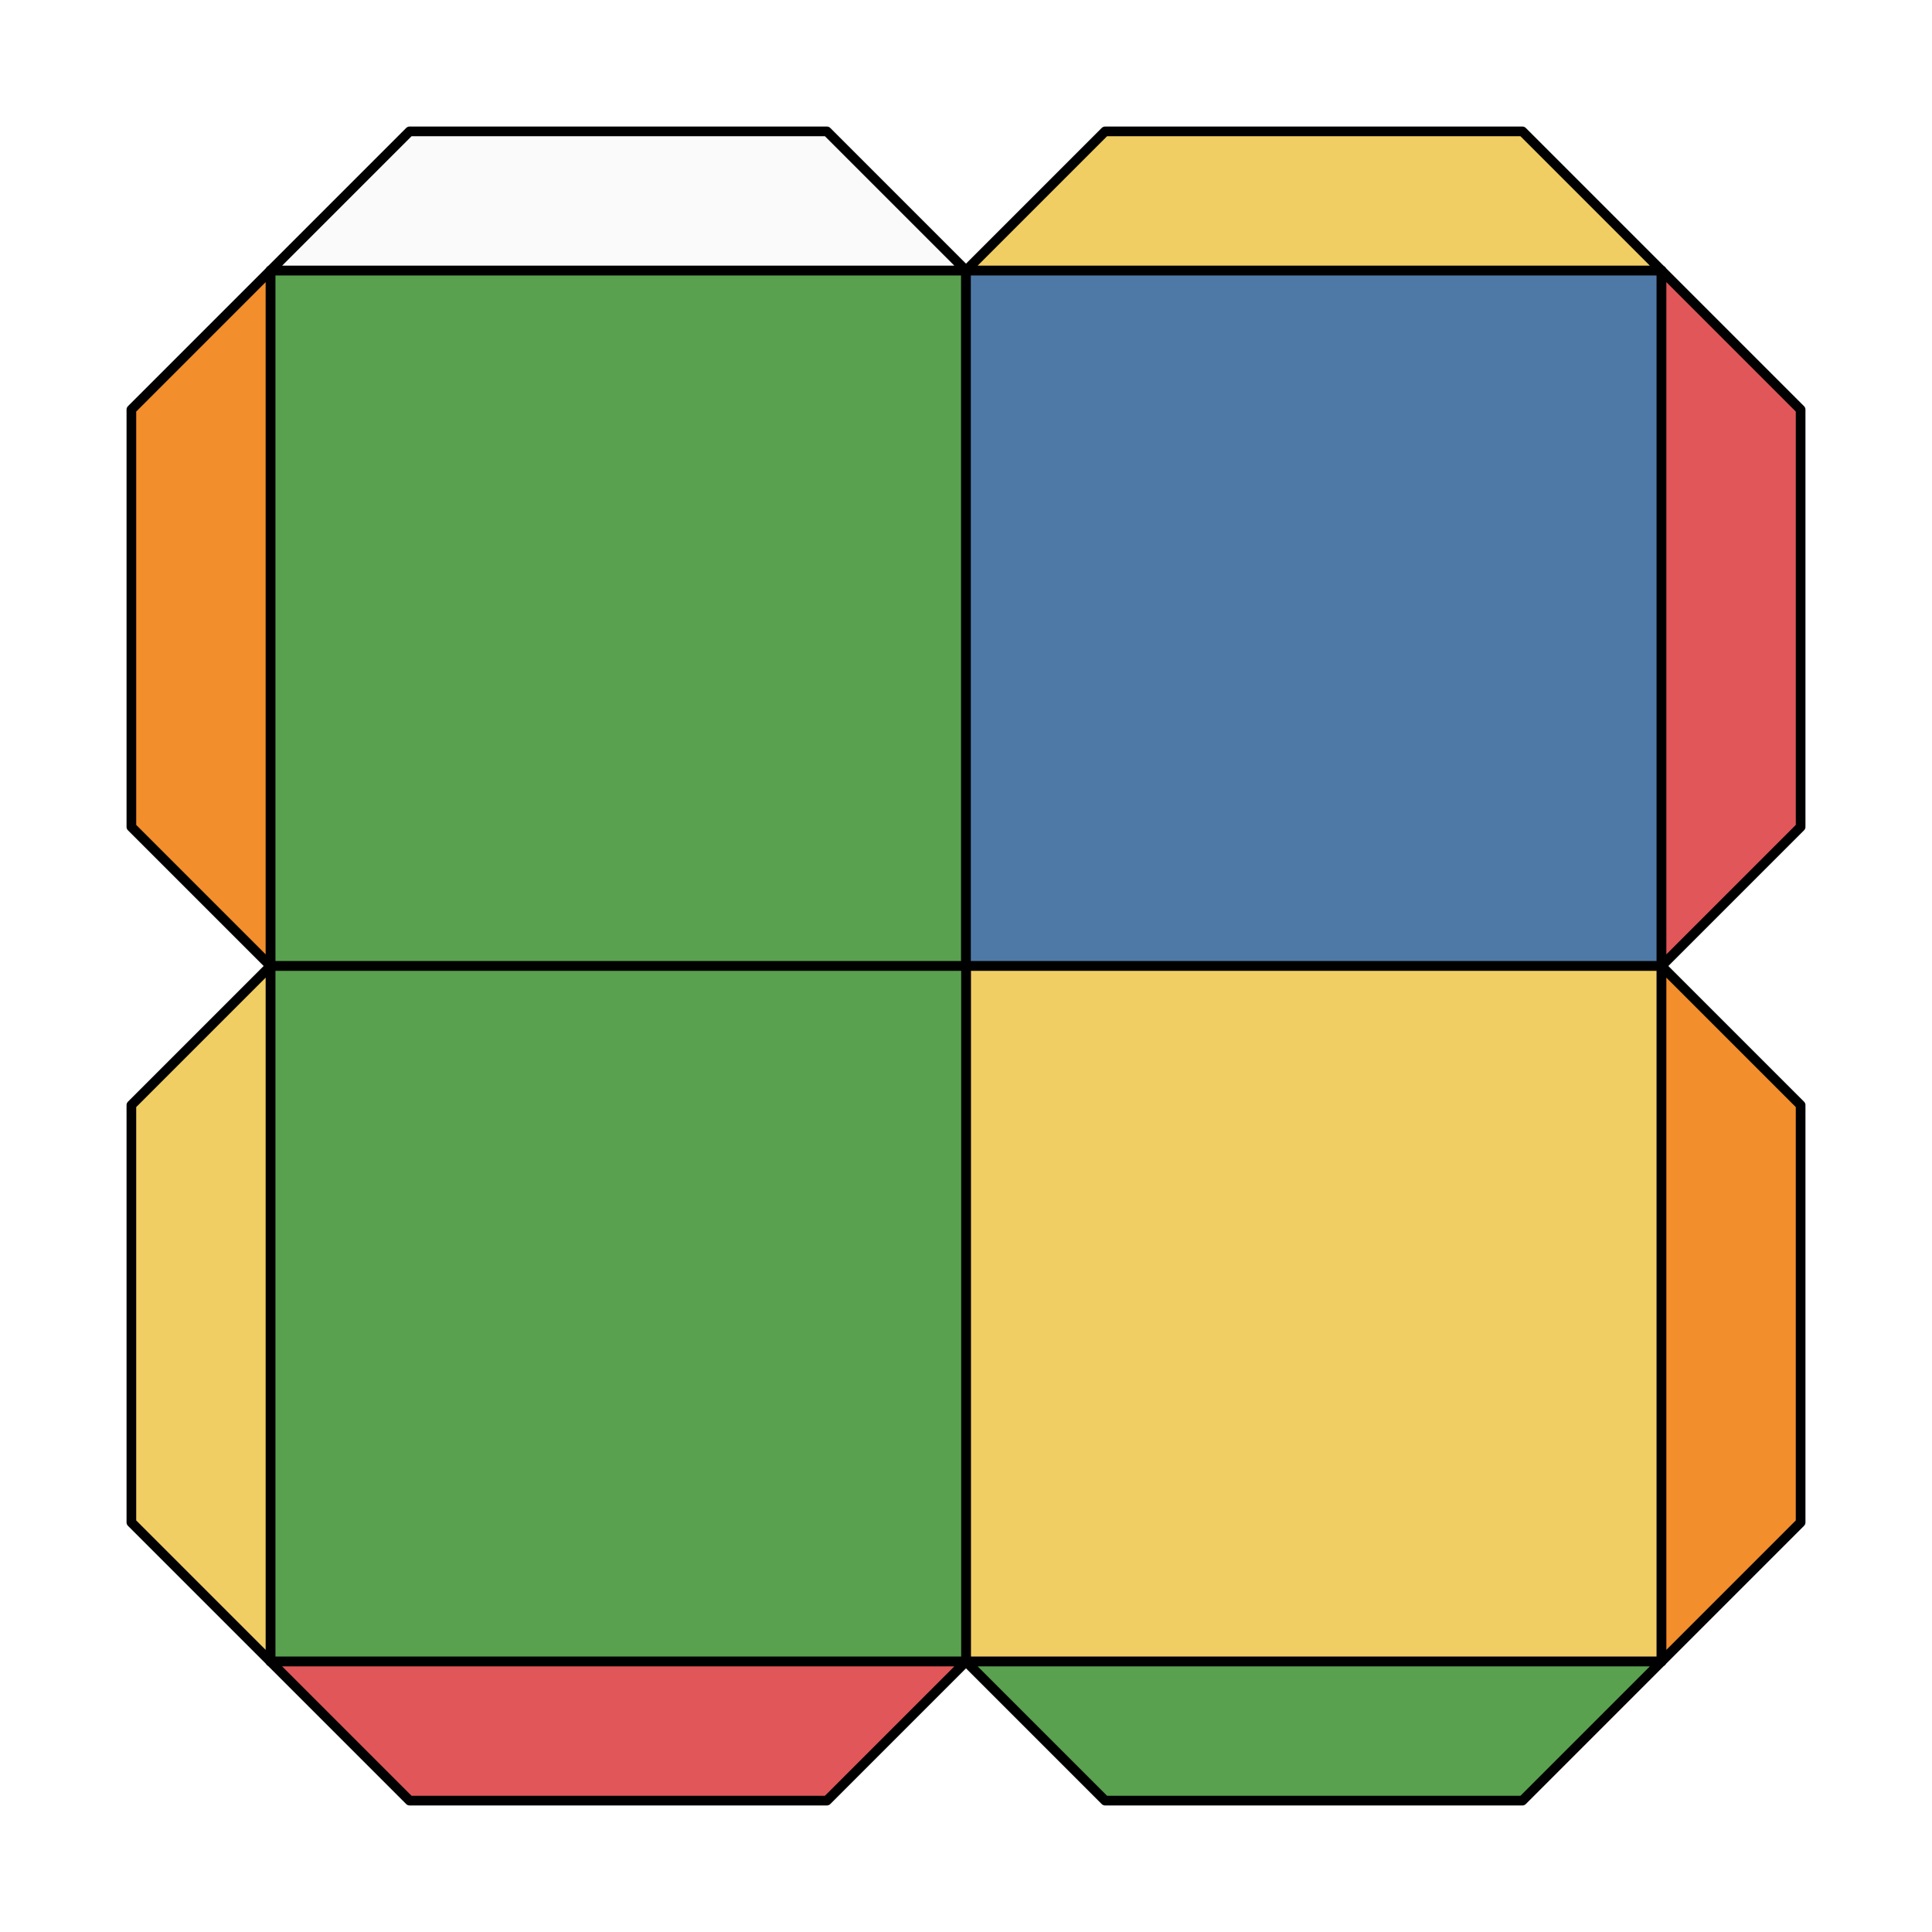
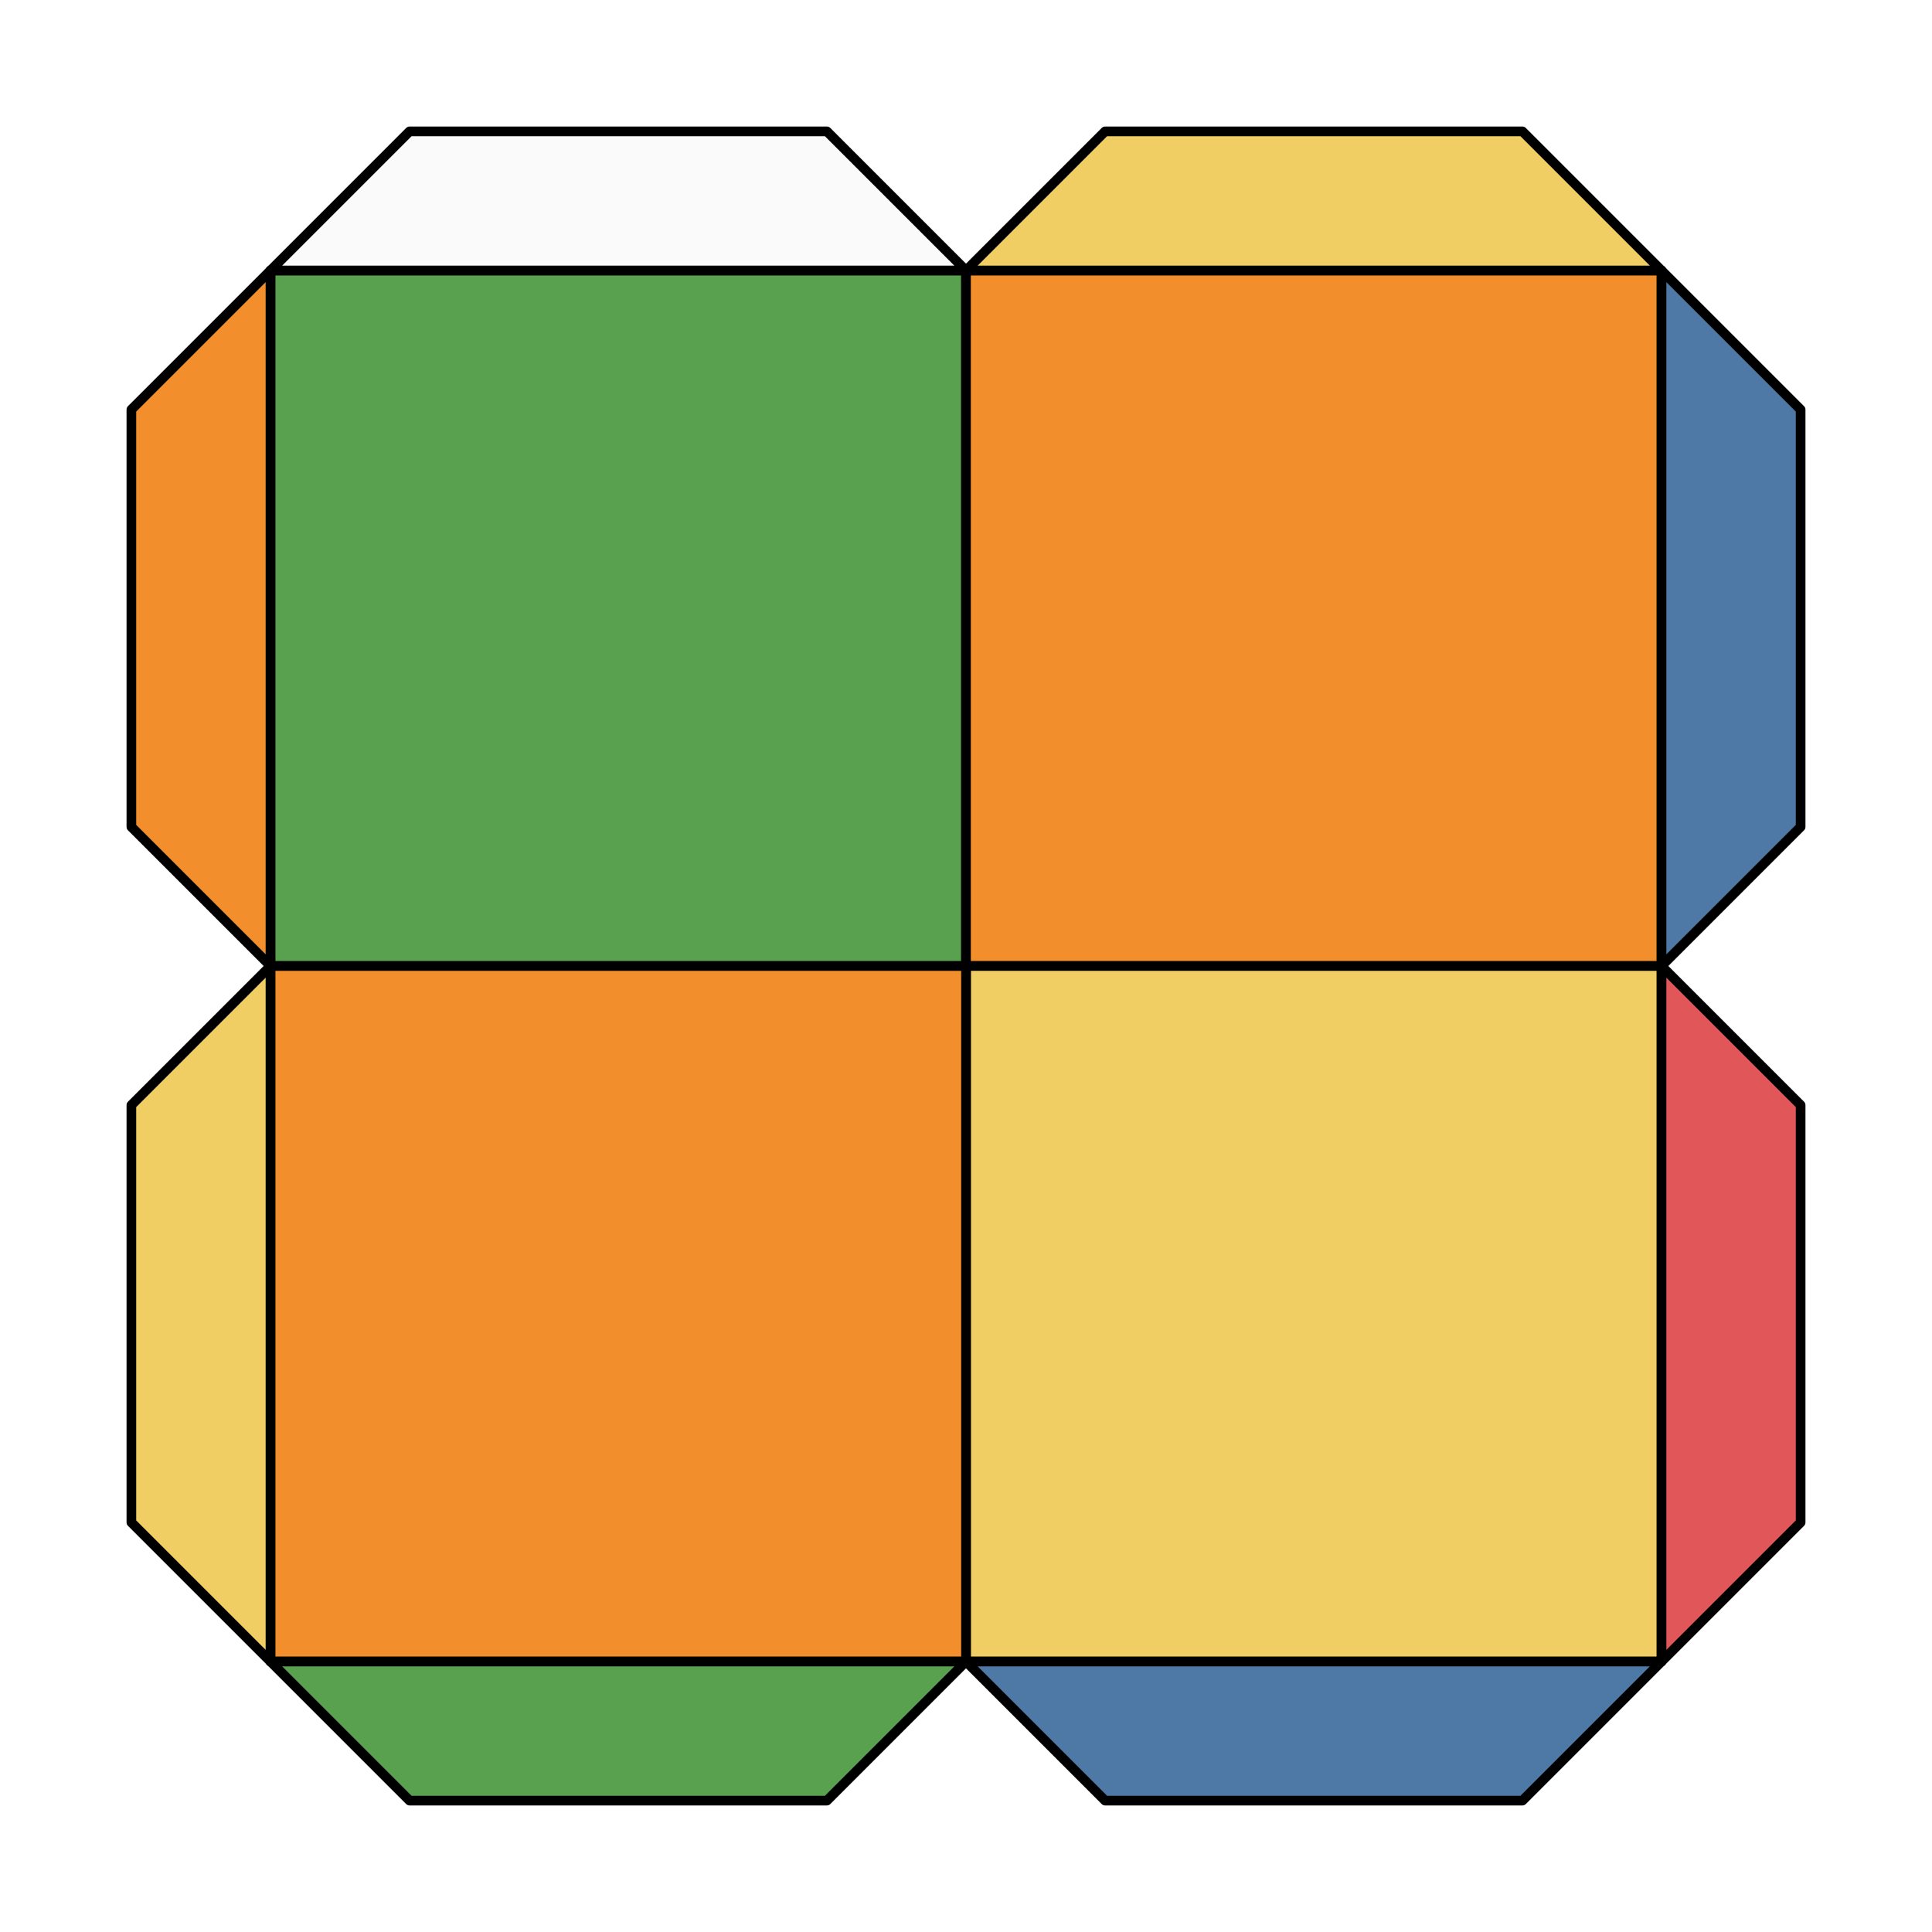
<svg xmlns="http://www.w3.org/2000/svg" viewBox="0 0 100.0 100.0">
  <style>
polygon { stroke: black; stroke-width: 0.5px; stroke-linejoin: round;}
</style>
  <polygon fill="#59A14F" points="14.00 50.00 14.00 14.00 50.00 14.00 50.00 50.00" />
-   <polygon fill="#4E79A7" points="50.00 14.00 86.00 14.00 86.00 50.00 50.00 50.00" />
+   <polygon fill="#F28E2B" points="50.00 14.00 86.00 14.00 86.00 50.00 50.00 50.00" />
  <polygon fill="#F1CE63" points="86.00 50.00 86.00 86.00 50.00 86.00 50.00 50.00" />
-   <polygon fill="#59A14F" points="50.00 86.00 14.00 86.00 14.00 50.00 50.00 50.00" />
+   <polygon fill="#F28E2B" points="50.00 86.00 14.00 86.00 14.00 50.00 50.00 50.00" />
  <polygon fill="#fafafa" points="14.00 14.00 21.20 6.80 42.80 6.80 50.00 14.00" />
  <polygon fill="#F1CE63" points="50.00 14.00 57.20 6.80 78.80 6.80 86.00 14.00" />
-   <polygon fill="#E15759" points="86.00 14.00 93.20 21.20 93.20 42.80 86.00 50.00" />
-   <polygon fill="#F28E2B" points="86.00 50.00 93.20 57.20 93.20 78.80 86.00 86.00" />
-   <polygon fill="#59A14F" points="86.00 86.00 78.80 93.20 57.20 93.20 50.00 86.00" />
-   <polygon fill="#E15759" points="50.00 86.00 42.80 93.20 21.20 93.20 14.00 86.00" />
+   <polygon fill="#4E79A7" points="86.00 14.00 93.20 21.20 93.20 42.80 86.00 50.00" />
+   <polygon fill="#E15759" points="86.00 50.00 93.20 57.20 93.20 78.80 86.00 86.00" />
+   <polygon fill="#4E79A7" points="86.00 86.00 78.80 93.20 57.20 93.20 50.00 86.00" />
+   <polygon fill="#59A14F" points="50.00 86.00 42.80 93.20 21.20 93.20 14.00 86.00" />
  <polygon fill="#F1CE63" points="14.00 86.00 6.80 78.80 6.80 57.20 14.00 50.00" />
  <polygon fill="#F28E2B" points="14.00 50.00 6.80 42.80 6.80 21.20 14.00 14.00" />
</svg>
